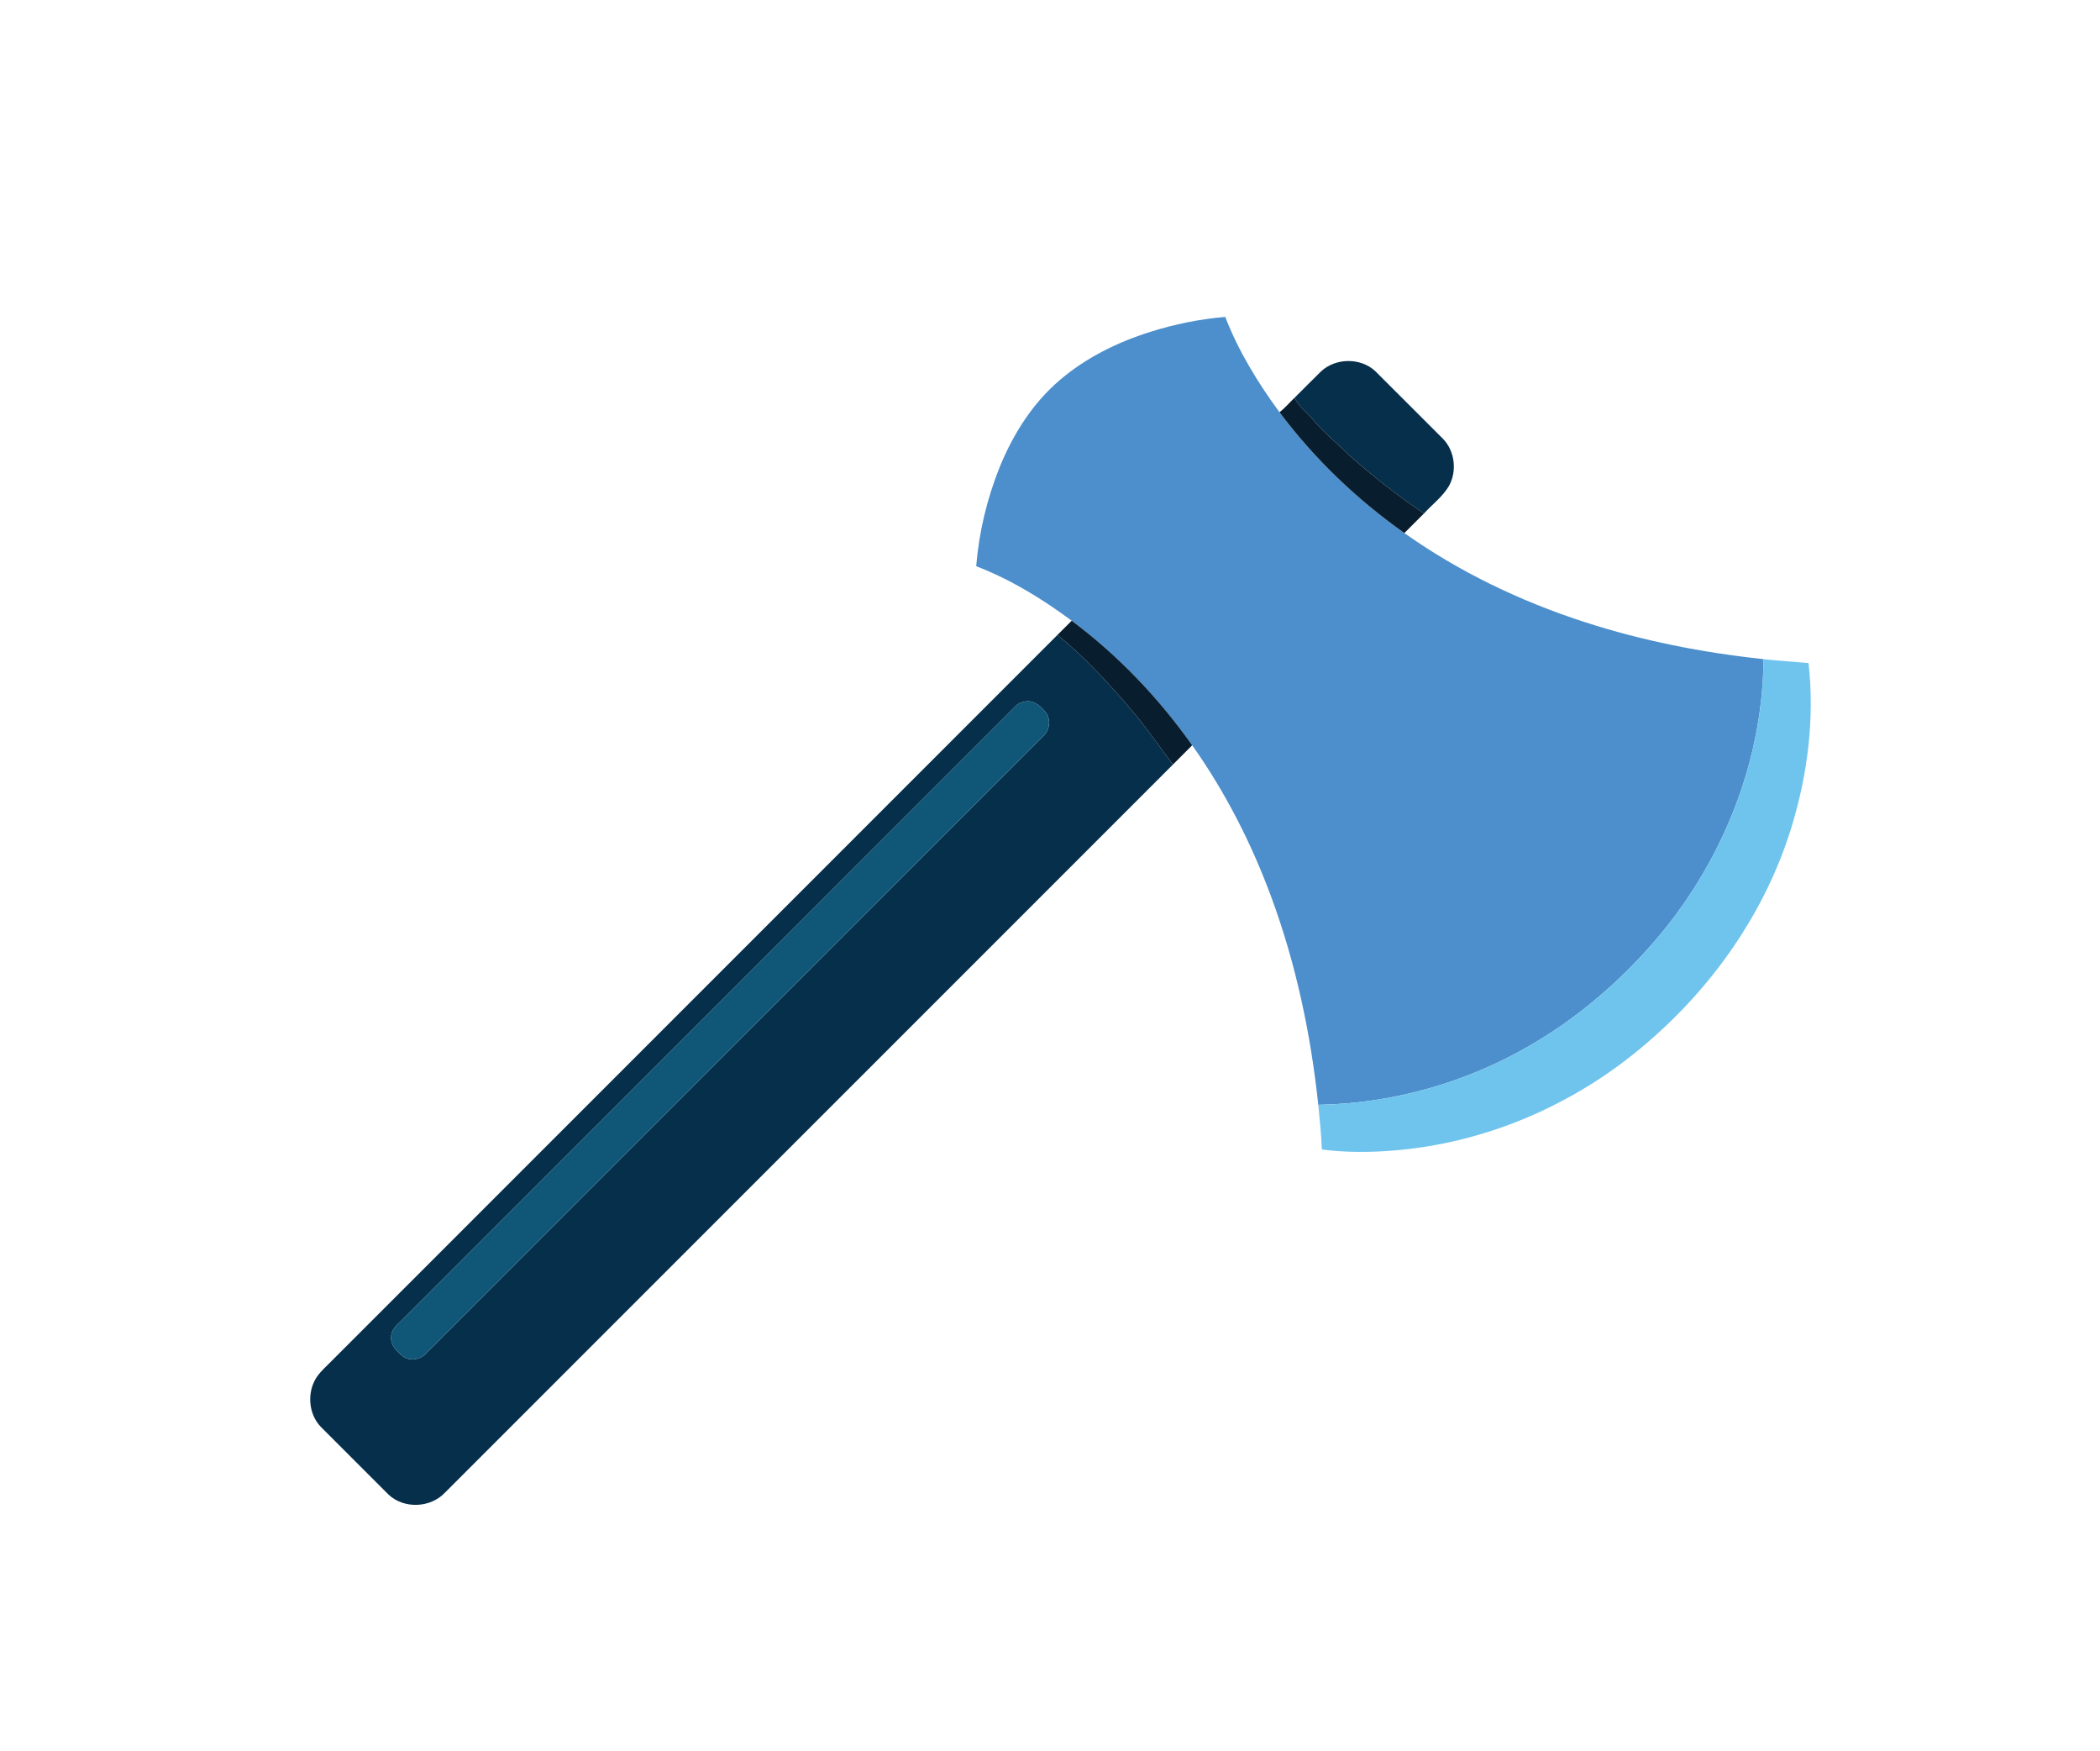
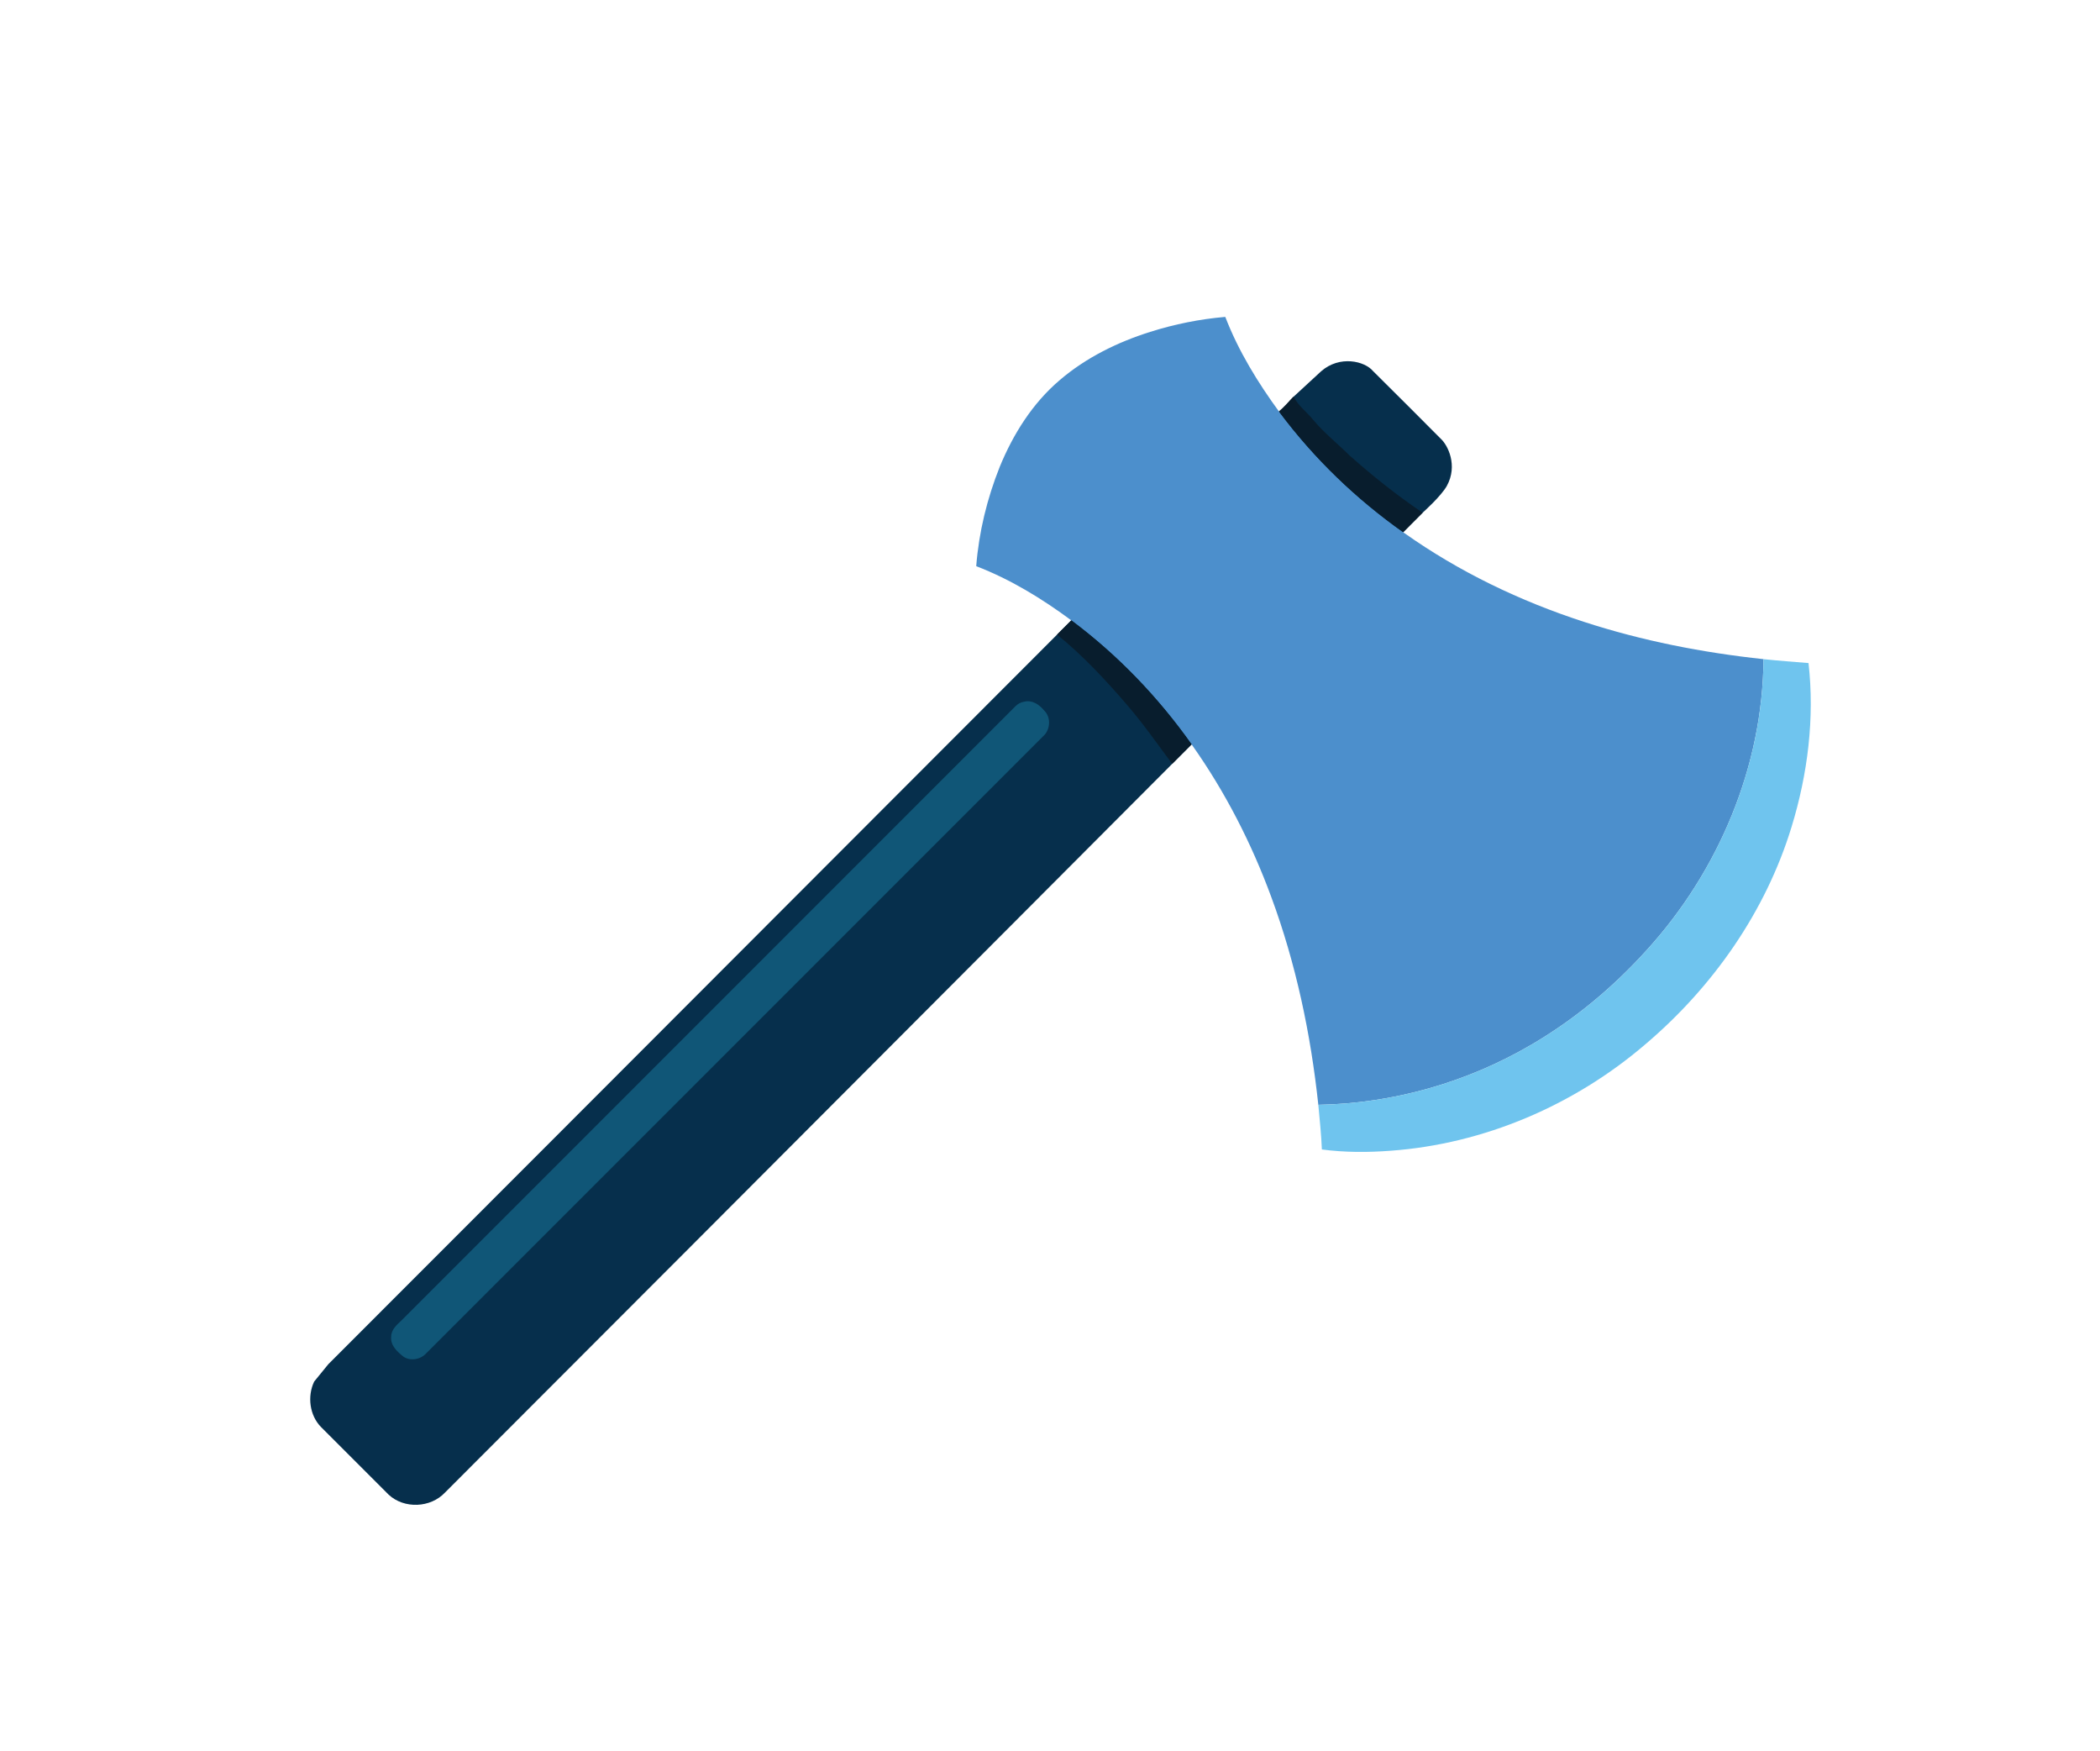
<svg xmlns="http://www.w3.org/2000/svg" version="1.1" id="svg2" xml:space="preserve" width="4000" height="3333.333" viewBox="0 0 4000 3333.333">
-   <defs id="defs6">
-     <clipPath clipPathUnits="userSpaceOnUse" id="clipPath18">
-       <path d="M 0,2500 H 3000 V 0 H 0 Z" id="path16" />
-     </clipPath>
-   </defs>
-   <g id="g10" transform="matrix(1.333333,0,0,-1.333333,0,3333.333)">
-     <g id="g12">
-       <g id="g14" clip-path="url(#clipPath18)">
-         <g id="g20" transform="translate(1643.08,2025.972)">
-           <path d="m 0,0 c 34.839,11.026 70.869,18.313 107.28,21.408 18.861,-48.96 46.604,-93.992 77.514,-136.19 49.794,-66.487 110.495,-124.616 178.34,-172.506 78.156,-55.366 165.481,-97.254 256.496,-126.783 83.229,-27.124 169.601,-44.008 256.592,-53.295 -1.047,-153.146 -64.344,-303.076 -167.124,-415.762 -47.77,-52.914 -103.208,-99.136 -164.838,-135.047 -91.873,-53.843 -197.557,-83.896 -304.076,-85.705 -10.764,101.16 -31.91,201.534 -67.273,297.051 -28.243,76.537 -65.678,149.835 -112.853,216.465 -47.865,67.583 -105.685,128.332 -172.125,177.888 -42.102,31.22 -87.348,58.939 -136.404,77.823 3.834,48.628 15.479,96.636 33.625,141.906 19.169,46.769 46.96,90.968 85.752,123.926 C -91.706,-36.816 -46.722,-14.717 0,0" style="fill:#4c8fcc;fill-opacity:1;fill-rule:nonzero;stroke:none" id="path22" />
-         </g>
-         <g id="g24" transform="translate(1887.336,1969.701)">
-           <path d="m 0,0 c 20.837,19.313 56.319,19.718 77.228,0.333 32.243,-32.053 64.272,-64.296 96.492,-96.373 17.313,-17.384 20.766,-46.27 8.93,-67.631 -9.073,-15.431 -23.813,-26.314 -35.744,-39.388 -37.339,25.29 -72.917,53.105 -106.637,83.015 -17.122,17.074 -36.316,32.076 -51.771,50.794 -8.525,10.74 -20.432,18.813 -26.457,31.458 C -25.242,-25.242 -12.788,-12.431 0,0" style="fill:#062f4c;fill-opacity:1;fill-rule:nonzero;stroke:none" id="path26" />
-         </g>
-         <g id="g28" transform="translate(1463.382,1497.858)">
-           <path d="m 0,0 c -4.644,-0.786 -9.097,-2.786 -12.383,-6.168 -292.384,-292.645 -585.053,-585.029 -877.484,-877.627 -6.74,-6.382 -14.741,-13.145 -14.717,-23.337 -1.262,-12.383 8.668,-21.242 17.384,-28.291 9.882,-6.882 24.552,-4.215 32.481,4.525 293.718,293.693 587.411,587.387 881.104,881.104 10.74,9.049 12.241,27.219 1.929,37.101 C 21.48,-4.406 11.264,2.715 0,0 M -994.266,-946.234 C -647.088,-599.055 -299.885,-251.901 47.27,95.326 84.134,65.44 116.592,30.505 147.502,-5.382 c 23.266,-26.814 43.579,-55.986 64.749,-84.419 -346.679,-346.584 -693.215,-693.286 -1039.941,-1039.822 -20.623,-21.98 -58.439,-23.599 -80.514,-2.953 -32.172,32.149 -64.321,64.345 -96.493,96.493 -16.503,16.741 -19.932,44.007 -9.882,64.963 4.572,9.907 12.692,17.384 20.313,24.886" style="fill:#062f4c;fill-opacity:1;fill-rule:nonzero;stroke:none" id="path30" />
-         </g>
-         <g id="g32" transform="translate(1827.873,1911.191)">
-           <path d="M 0,0 C 7.859,6.168 14.288,13.883 21.504,20.718 27.529,8.073 39.435,0 47.961,-10.74 c 15.455,-18.717 34.648,-33.72 51.77,-50.794 33.721,-29.91 69.298,-57.725 106.638,-83.015 -9.383,-9.263 -18.67,-18.67 -28.029,-27.957 C 110.495,-124.617 49.794,-66.488 0,0" style="fill:#081d2d;fill-opacity:1;fill-rule:nonzero;stroke:none" id="path34" />
-         </g>
-         <g id="g36" transform="translate(1531.013,1613.497)">
-           <path d="m 0,0 c 66.44,-49.556 124.26,-110.305 172.125,-177.888 -9.145,-9.192 -18.36,-18.336 -27.505,-27.552 -21.17,28.433 -41.483,57.605 -64.749,84.419 C 48.961,-85.134 16.503,-50.199 -20.361,-20.313 -13.574,-13.55 -6.811,-6.763 0,0" style="fill:#081d2d;fill-opacity:1;fill-rule:nonzero;stroke:none" id="path38" />
-         </g>
-         <g id="g40" transform="translate(2519.302,1558.606)">
-           <path d="M 0,0 C 21.408,-2.334 42.865,-3.763 64.321,-5.596 73.179,-84.086 63.178,-164.123 40.126,-239.47 3.072,-360.657 -72.393,-468.319 -168.696,-549.976 c -101.446,-87.038 -230.349,-142.429 -363.943,-152.121 -32.72,-2.548 -65.726,-2.453 -98.279,1.786 -0.857,21.313 -3.072,42.555 -5.12,63.797 106.518,1.81 212.203,31.862 304.076,85.705 61.63,35.911 117.068,82.133 164.838,135.047 C -64.344,-303.076 -1.048,-153.145 0,0" style="fill:#6fc4ee;fill-opacity:1;fill-rule:nonzero;stroke:none" id="path42" />
-         </g>
-         <g id="g44" transform="translate(1463.382,1497.858)">
-           <path d="m 0,0 c 11.264,2.715 21.48,-4.406 28.314,-12.693 10.312,-9.882 8.811,-28.052 -1.929,-37.101 -293.693,-293.717 -587.386,-587.411 -881.104,-881.104 -7.929,-8.74 -22.599,-11.407 -32.481,-4.525 -8.716,7.049 -18.646,15.908 -17.384,28.291 -0.024,10.192 7.977,16.955 14.717,23.337 292.431,292.598 585.1,584.982 877.484,877.627 C -9.097,-2.786 -4.644,-0.786 0,0" style="fill:#105677;fill-opacity:1;fill-rule:nonzero;stroke:none" id="path46" />
-         </g>
-       </g>
-     </g>
+   <g>
+     <path d="M625.467 2597.73C1083.56 2139.77 1981.05 1240.55 2448.3 773.208C2453.24 768.271 2456.89 762.306 2461.73 757.466C2478.26 742.342 2500.39 721.632 2516.4 707.066C2551.65 676.105 2599.46 687.514 2615.33 706.666C2676.4 767.552 2697.71 788.339 2744 835.199C2757.71 847.435 2777.36 886.266 2755.87 925.332C2744.82 945.076 2710.12 975.989 2710.12 975.989C2710.12 975.989 1309.87 2380.26 847.6 2842.26C820.133 2871.6 769.733 2873.73 740.267 2846.26C697.333 2803.46 654.533 2760.53 611.6 2717.6C589.6 2695.33 585.067 2658.93 598.4 2630.93" fill="#062f4c" fill-rule="nonzero" opacity="1" stroke="none" />
+     <path d="M2190.8 631.999C2237.2 617.333 2285.33 607.599 2333.87 603.466C2359.07 668.799 2396 728.799 2437.2 785.066C2503.6 873.732 2584.53 951.199 2674.93 1015.07C2779.2 1088.93 2895.6 1144.8 3016.93 1184.13C3127.87 1220.27 3243.07 1242.8 3359.07 1255.2C3357.73 1459.33 3273.33 1659.33 3136.27 1809.6C3072.53 1880.13 2998.67 1941.73 2916.53 1989.6C2794 2061.33 2653.07 2101.46 2511.07 2103.86C2496.67 1968.93 2468.53 1835.2 2421.33 1707.73C2383.73 1605.73 2333.73 1508 2270.8 1419.07C2206.93 1328.93 2129.87 1248 2041.33 1181.87C1985.2 1140.27 1924.93 1103.33 1859.47 1078.13C1864.53 1013.33 1880.13 949.332 1904.27 888.932C1929.87 826.532 1966.93 767.599 2018.67 723.732C2068.53 681.066 2128.53 651.599 2190.8 631.999" fill="#4c8fcc" fill-rule="nonzero" opacity="1" stroke="none" />
+     <path d="M2435.89 783.274C2446.42 775.007 2454.5 764.42 2464.1 755.353C2472.1 772.153 2489.73 785.066 2501.2 799.332C2521.87 824.266 2547.33 844.266 2570.27 867.066C2615.2 906.932 2660.01 942.635 2709.74 976.368C2697.21 988.768 2685.13 1001.1 2672.73 1013.5C2582.19 949.63 2503.6 873.732 2437.2 785.066" fill="#081d2d" fill-rule="nonzero" opacity="1" stroke="none" />
+     <path d="M2040.54 1181.27C2129.08 1247.4 2206.05 1327.41 2269.78 1417.55C2257.65 1429.81 2244.88 1442.24 2232.75 1454.64C2204.48 1416.78 2178.01 1378.47 2147.08 1342.74C2105.88 1294.74 2062.61 1248.3 2013.41 1208.43C2022.47 1199.5 2031.48 1190.34 2040.54 1181.27" fill="#081d2d" fill-rule="nonzero" opacity="1" stroke="none" />
+     <path d="M3359.07 1255.2C3387.6 1258.27 3416.27 1260.27 3444.8 1262.67C3456.67 1367.33 3443.33 1474 3412.53 1574.53C3363.2 1736.13 3262.53 1879.6 3134.13 1988.53C2998.93 2104.53 2827.07 2178.4 2648.93 2191.33C2605.33 2194.66 2561.33 2194.66 2517.87 2188.93C2516.67 2160.53 2513.73 2132.13 2511.07 2103.86C2653.07 2101.46 2794 2061.33 2916.53 1989.6C2998.67 1941.73 3072.67 1880.13 3136.27 1809.6C3273.33 1659.33 3357.73 1459.33 3359.07 1255.2" fill="#6fc4ee" fill-rule="nonzero" opacity="1" stroke="none" />
+     <path d="M1951.2 1336.13C1966.27 1332.53 1979.87 1342 1988.93 1353.07C2002.67 1366.27 2000.67 1390.53 1986.4 1402.53C1594.8 1794.13 1203.2 2185.73 811.6 2577.33C801.067 2588.93 781.467 2592.53 768.267 2583.33C756.667 2574 743.467 2562.13 745.067 2545.6C745.067 2532 755.733 2522.93 764.667 2514.53C1154.53 2124.4 1544.8 1734.53 1934.67 1344.4C1939.07 1339.87 1945.07 1337.2 1951.2 1336.13" fill="#105677" fill-rule="nonzero" opacity="1" stroke="none" />
  </g>
</svg>
